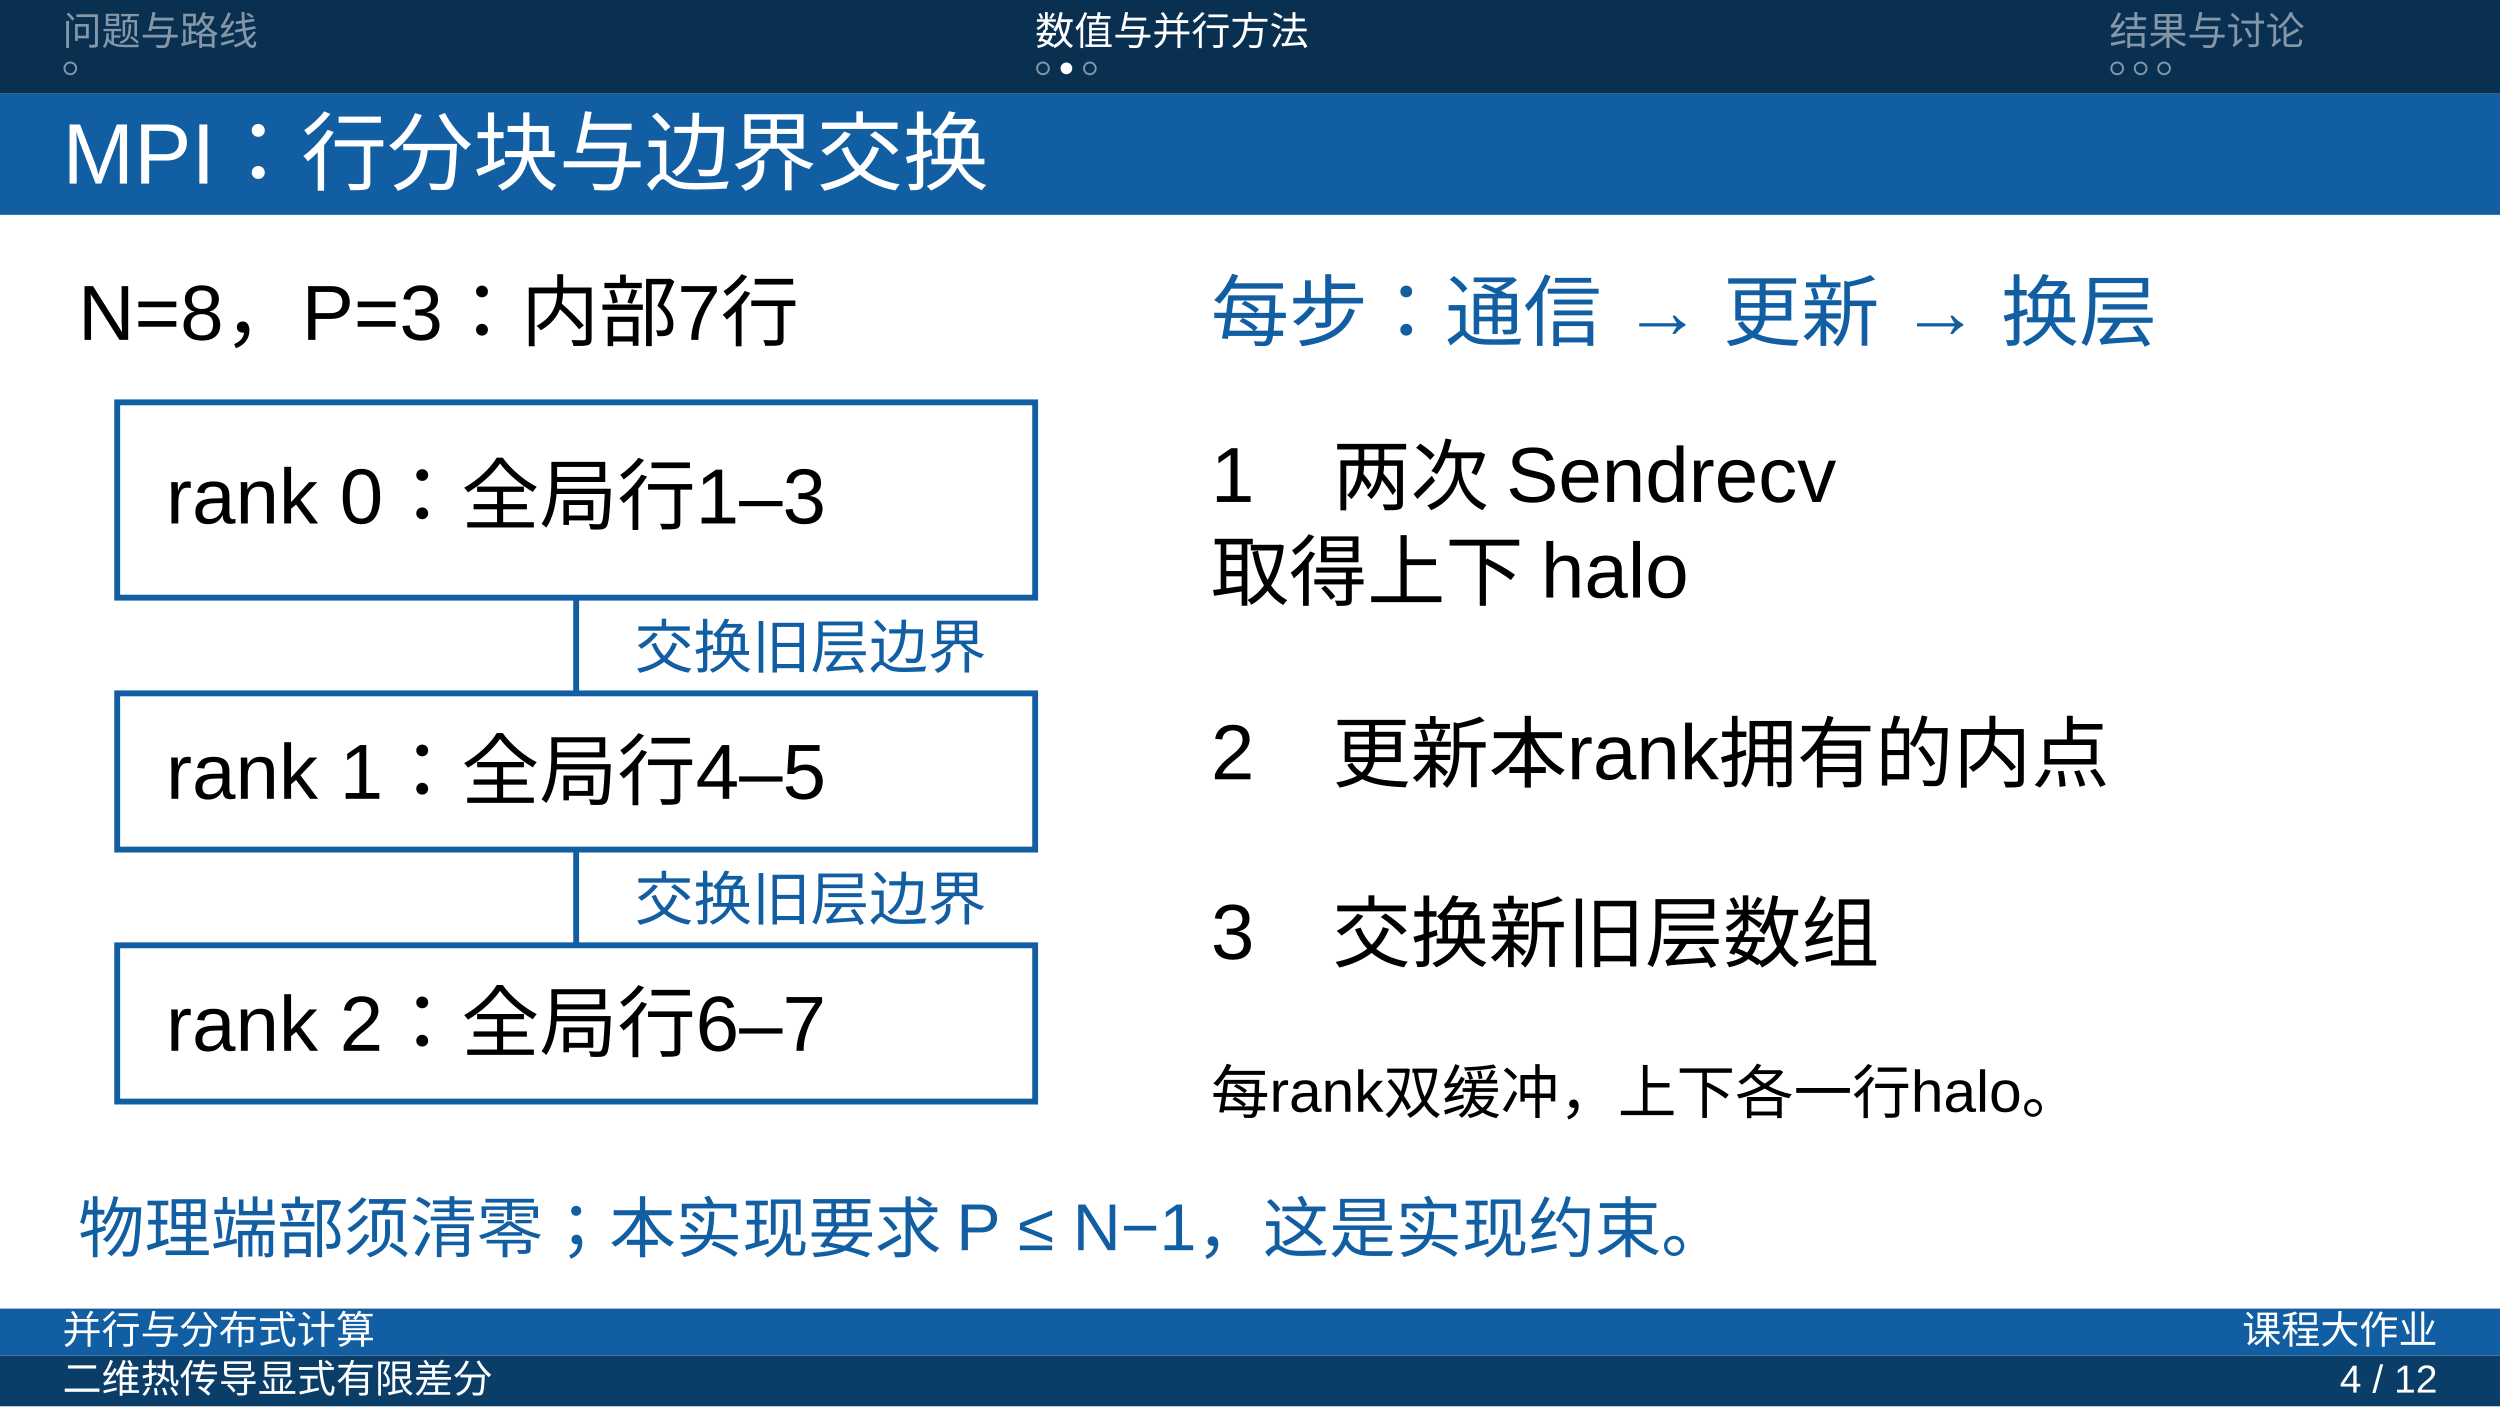
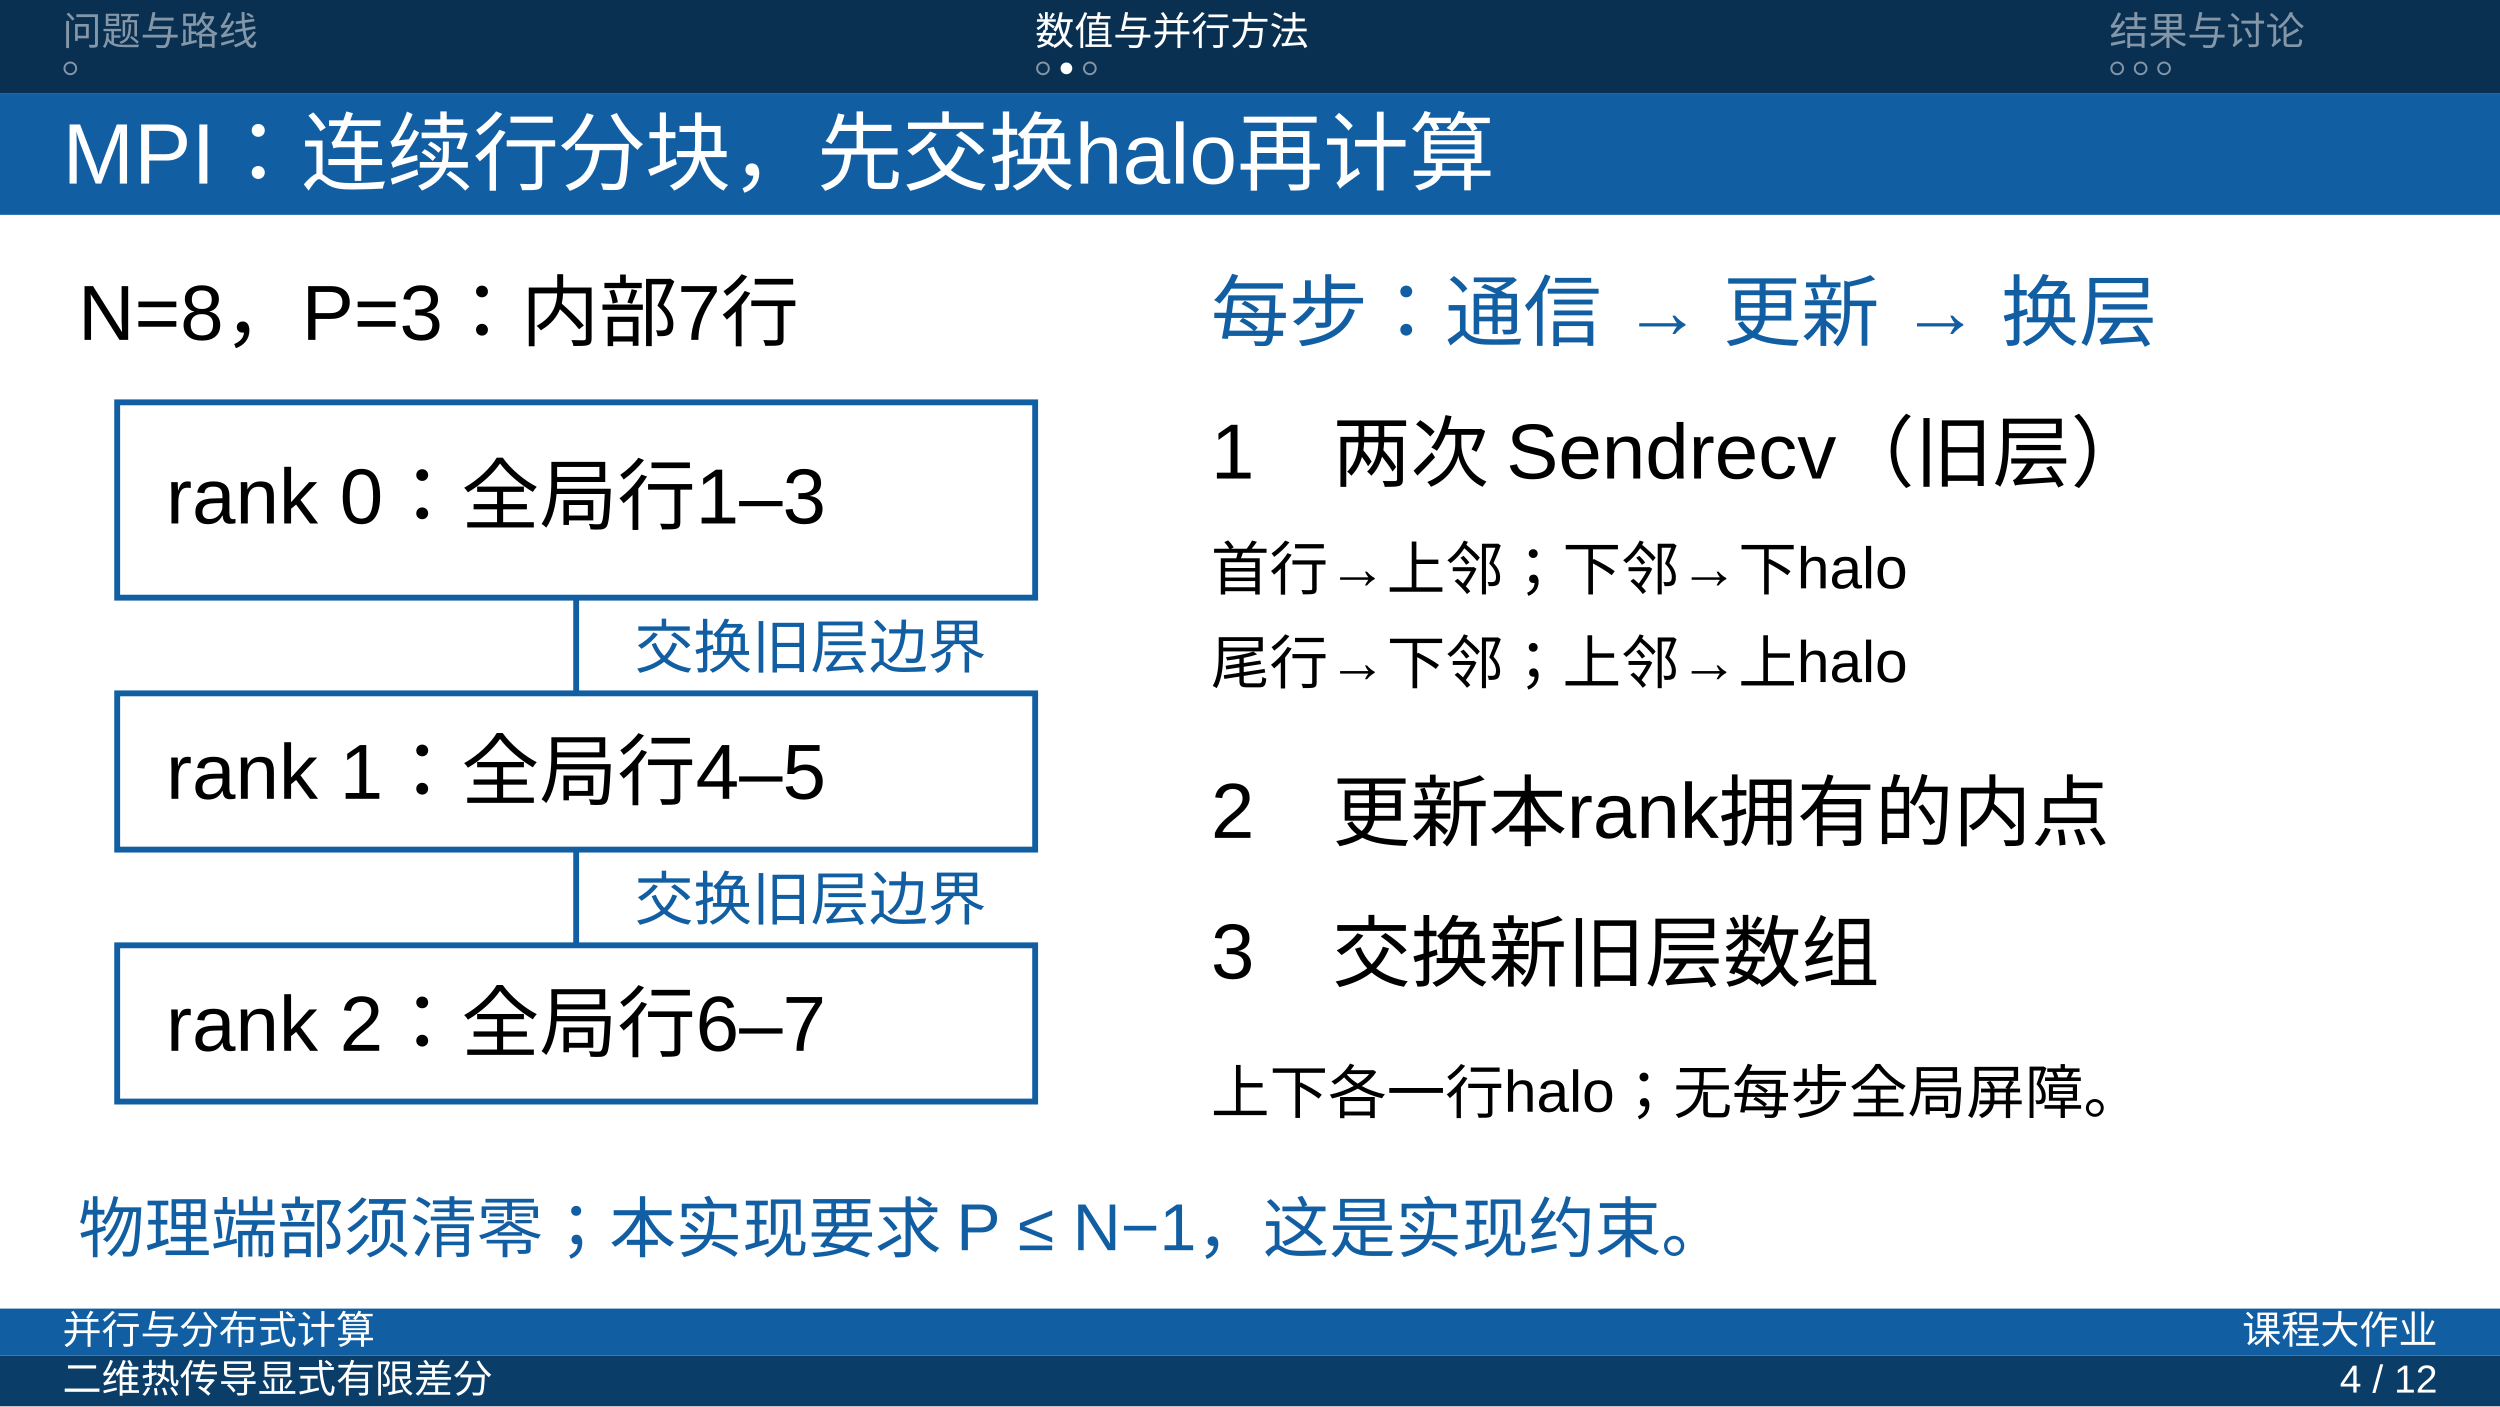
<svg xmlns="http://www.w3.org/2000/svg" viewBox="0 0 1280 720" font-family="KaiTi, Arial" font-size="40" data-pptx-page-role="content">
  <rect id="bg" data-pptx-role="background" width="1280" height="720" fill="#FFFFFF" />
  <g id="navigation" data-pptx-role="header" data-pptx-bounds="0 0 1280 48" font-family="SimHei, Arial" font-size="20">
    <rect width="1280" height="48" fill="#092F51" />
    <text x="32" y="23" fill="#8497A8">问题与路线</text>
    <text x="530" y="23" fill="#FFFFFF">数值与并行方法</text>
    <text x="1080" y="23" fill="#8497A8">结果与讨论</text>
    <circle cx="546" cy="35" r="3" fill="#FFFFFF" />
    <g stroke="#8497A8" fill="none">
      <circle cx="36" cy="35" r="3" />
      <circle cx="534" cy="35" r="3" />
      <circle cx="558" cy="35" r="3" />
      <circle cx="1084" cy="35" r="3" />
      <circle cx="1096" cy="35" r="3" />
      <circle cx="1108" cy="35" r="3" />
    </g>
  </g>
  <g id="title" data-pptx-bounds="0 48 1280 62" font-family="SimHei, Arial">
    <rect x="0" y="48" width="1280" height="62" fill="#115EA2" />
-     <text x="32" y="94" font-size="44" fill="#FFFFFF">MPI：行分块与边界交换</text>
+     <text x="32" y="94" font-size="44" fill="#FFFFFF" id="_edit_13" data-edit-target="true" data-edit-annotation="这些观点不要写成标题，改为MPI。其他页面同理">MPI：连续行分块，先交换halo再计算</text>
  </g>
  <g id="row-blocks" data-pptx-bounds="40 132 530 453">
    <text x="40" y="174" fill="#000000">N=8，P=3：内部7行</text>
    <g stroke="#115EA2" stroke-width="3" fill="none">
      <rect x="60" y="206" width="470" height="100" />
      <rect x="60" y="355" width="470" height="80" />
      <rect x="60" y="484" width="470" height="80" />
      <line x1="295" y1="306" x2="295" y2="355" />
      <line x1="295" y1="435" x2="295" y2="484" />
    </g>
    <g fill="#000000">
      <text x="85" y="268">rank 0：全局行1–3</text>
      <text x="85" y="409">rank 1：全局行4–5</text>
      <text x="85" y="538">rank 2：全局行6–7</text>
    </g>
    <g fill="#115EA2" font-size="30">
      <text x="325" y="342">交换旧层边界</text>
      <text x="325" y="471">交换旧层边界</text>
    </g>
  </g>
  <g id="mpi-steps" data-pptx-bounds="620 132 620 453" fill="#000000">
    <text x="620" y="174" font-family="SimHei, Arial" fill="#115EA2">每步：通信 → 更新 → 换层</text>
-     <text x="620" y="257">1　两次 Sendrecv<tspan x="620" dy="50">　 取得上下 halo</tspan>
-       <tspan x="620" dy="92">2　更新本rank拥有的内点</tspan>
-       <tspan x="620" dy="92">3　交换新旧层数组</tspan>
+     <text x="620" y="245">1　两次 Sendrecv（旧层）</text>
+     <text x="620" y="302" font-size="30">首行→上邻；下邻→下halo<tspan x="620" dy="48">尾行→下邻；上邻→上halo</tspan>
    </text>
-     <text x="620" y="570" font-size="30">每rank双缓冲，上下各一行halo。</text>
+     <text x="620" y="429">2　更新本rank拥有的内点<tspan x="620" dy="72">3　交换新旧层数组</tspan>
+     </text>
+     <text x="620" y="570" font-size="30">上下各一行halo；无每步全局屏障。</text>
  </g>
  <g id="mpi-boundary" data-pptx-bounds="40 600 1200 58" font-size="34" font-family="SimHei, Arial" fill="#115EA2">
    <text x="40" y="641">物理端部须清零；本实现要求 P ≤ N−1，这是实现约束。</text>
  </g>
  <g id="footer" data-pptx-role="footer" data-pptx-bounds="0 670 1280 50" font-family="SimHei, Arial" font-size="20" fill="#FFFFFF">
    <rect x="0" y="670" width="1280" height="24" fill="#115EA2" />
    <rect x="0" y="694" width="1280" height="26" fill="#0B3D69" />
    <text x="32" y="688">并行与分布式计算</text>
    <text x="1248" y="688" text-anchor="end">课程大作业</text>
    <text x="32" y="713">二维热传导显式有限差分</text>
    <text x="1248" y="713" text-anchor="end">4 / 12</text>
  </g>
</svg>
